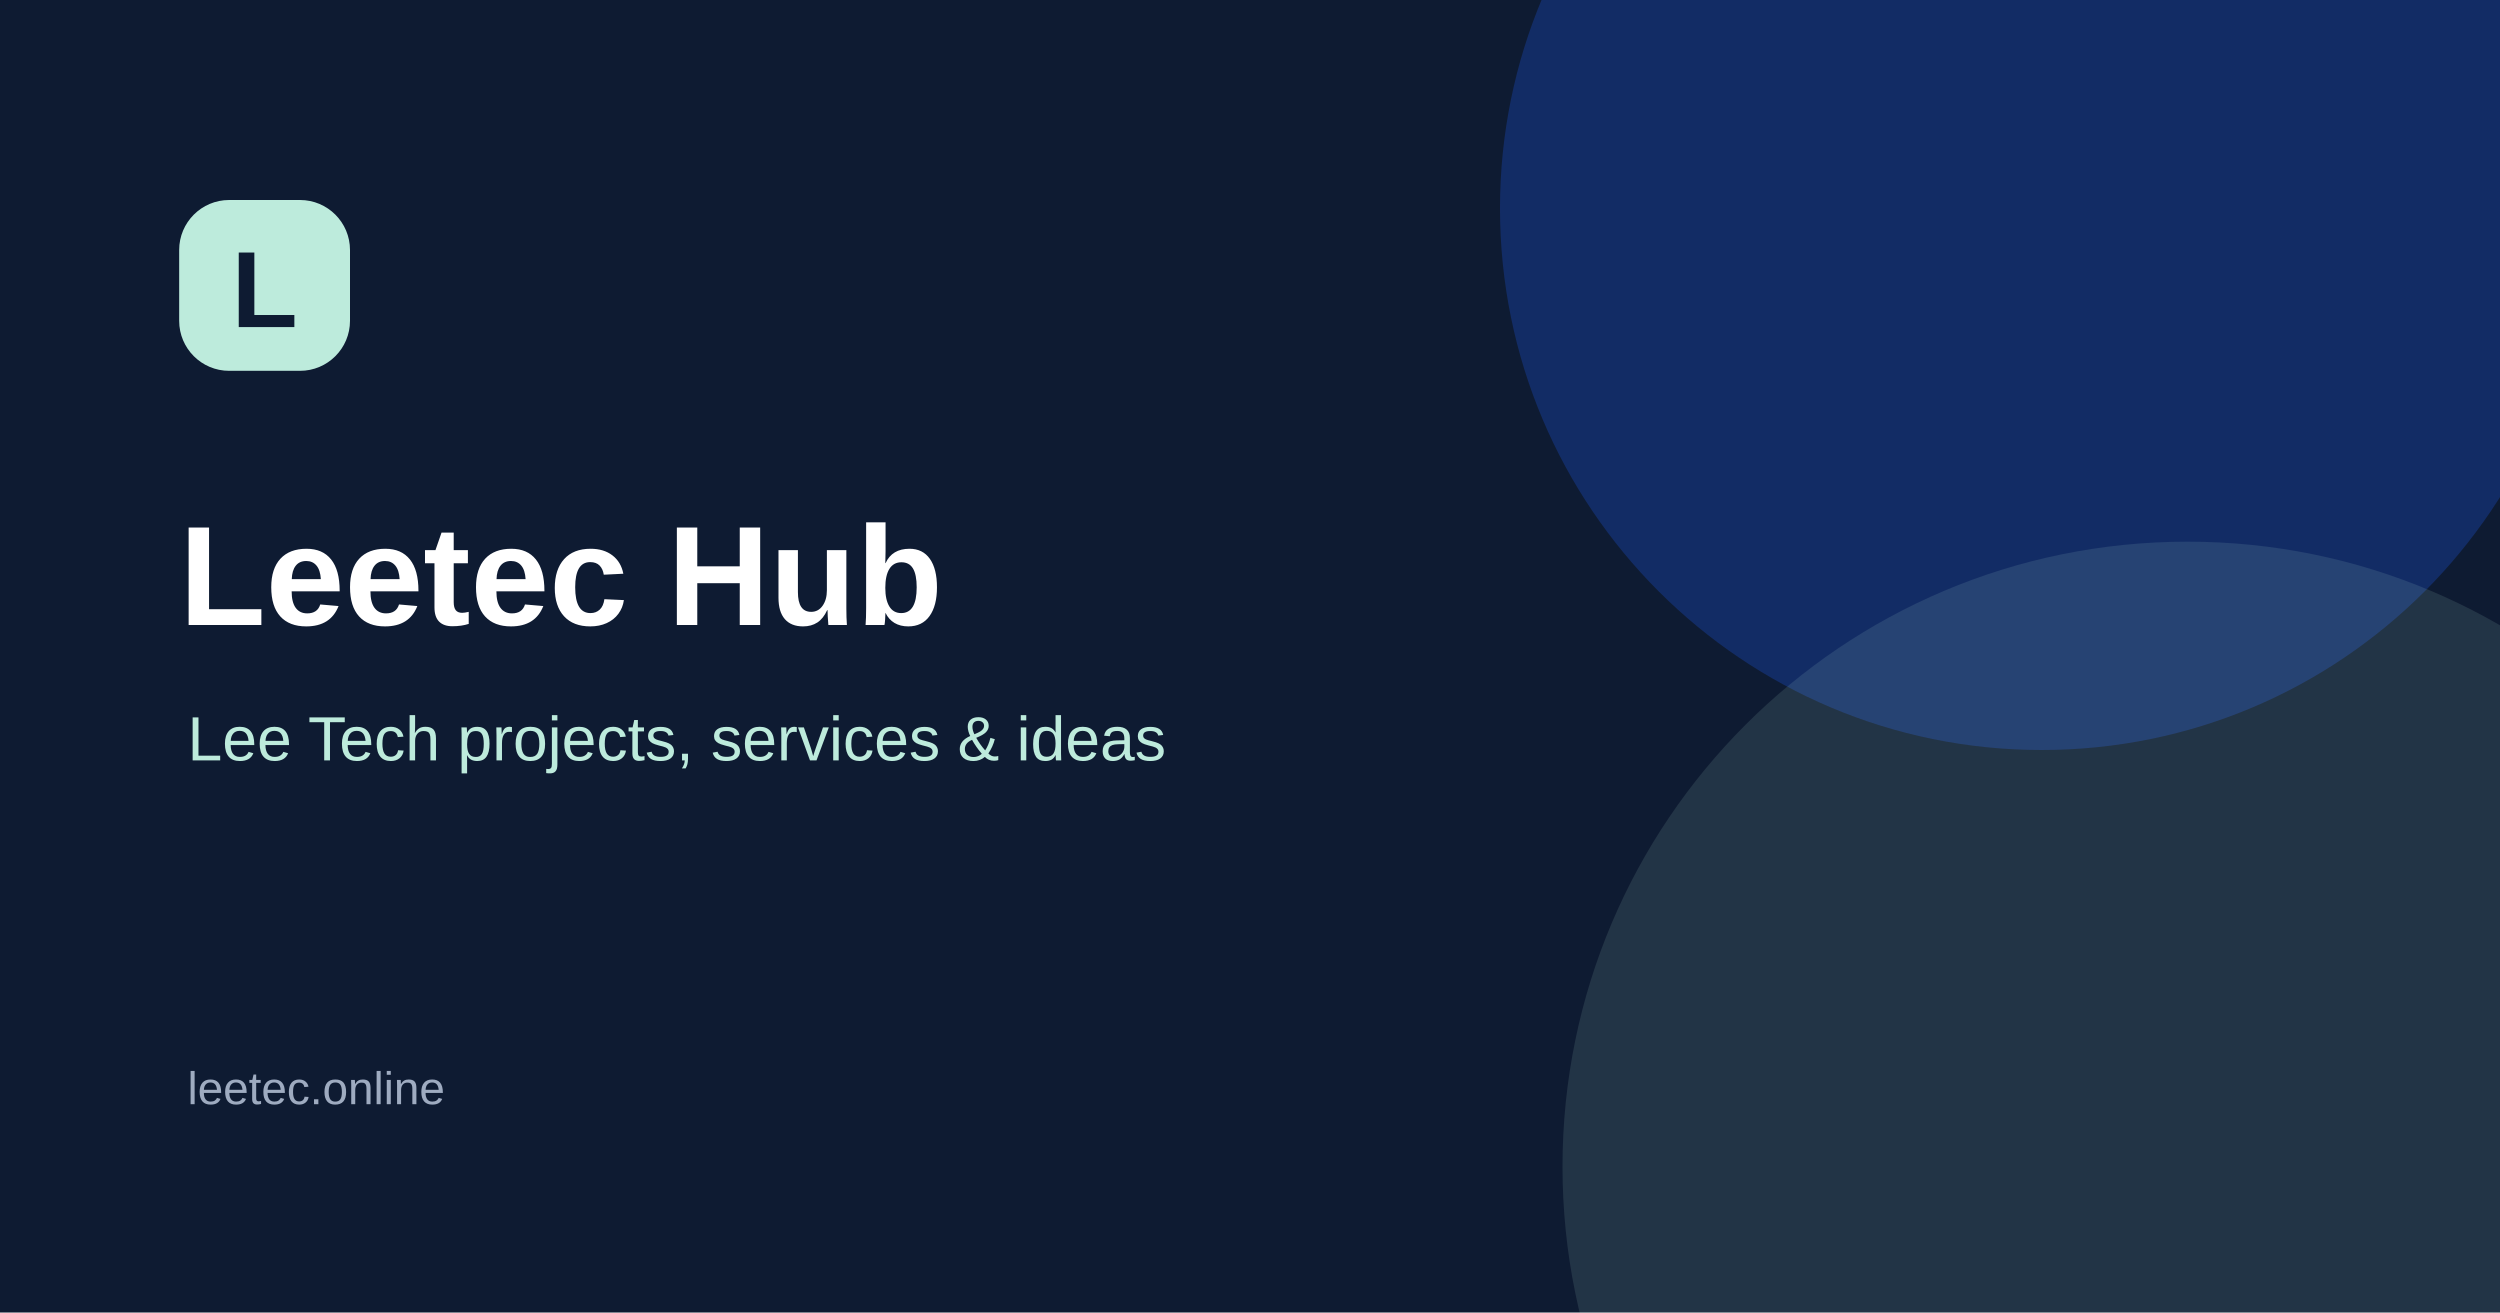
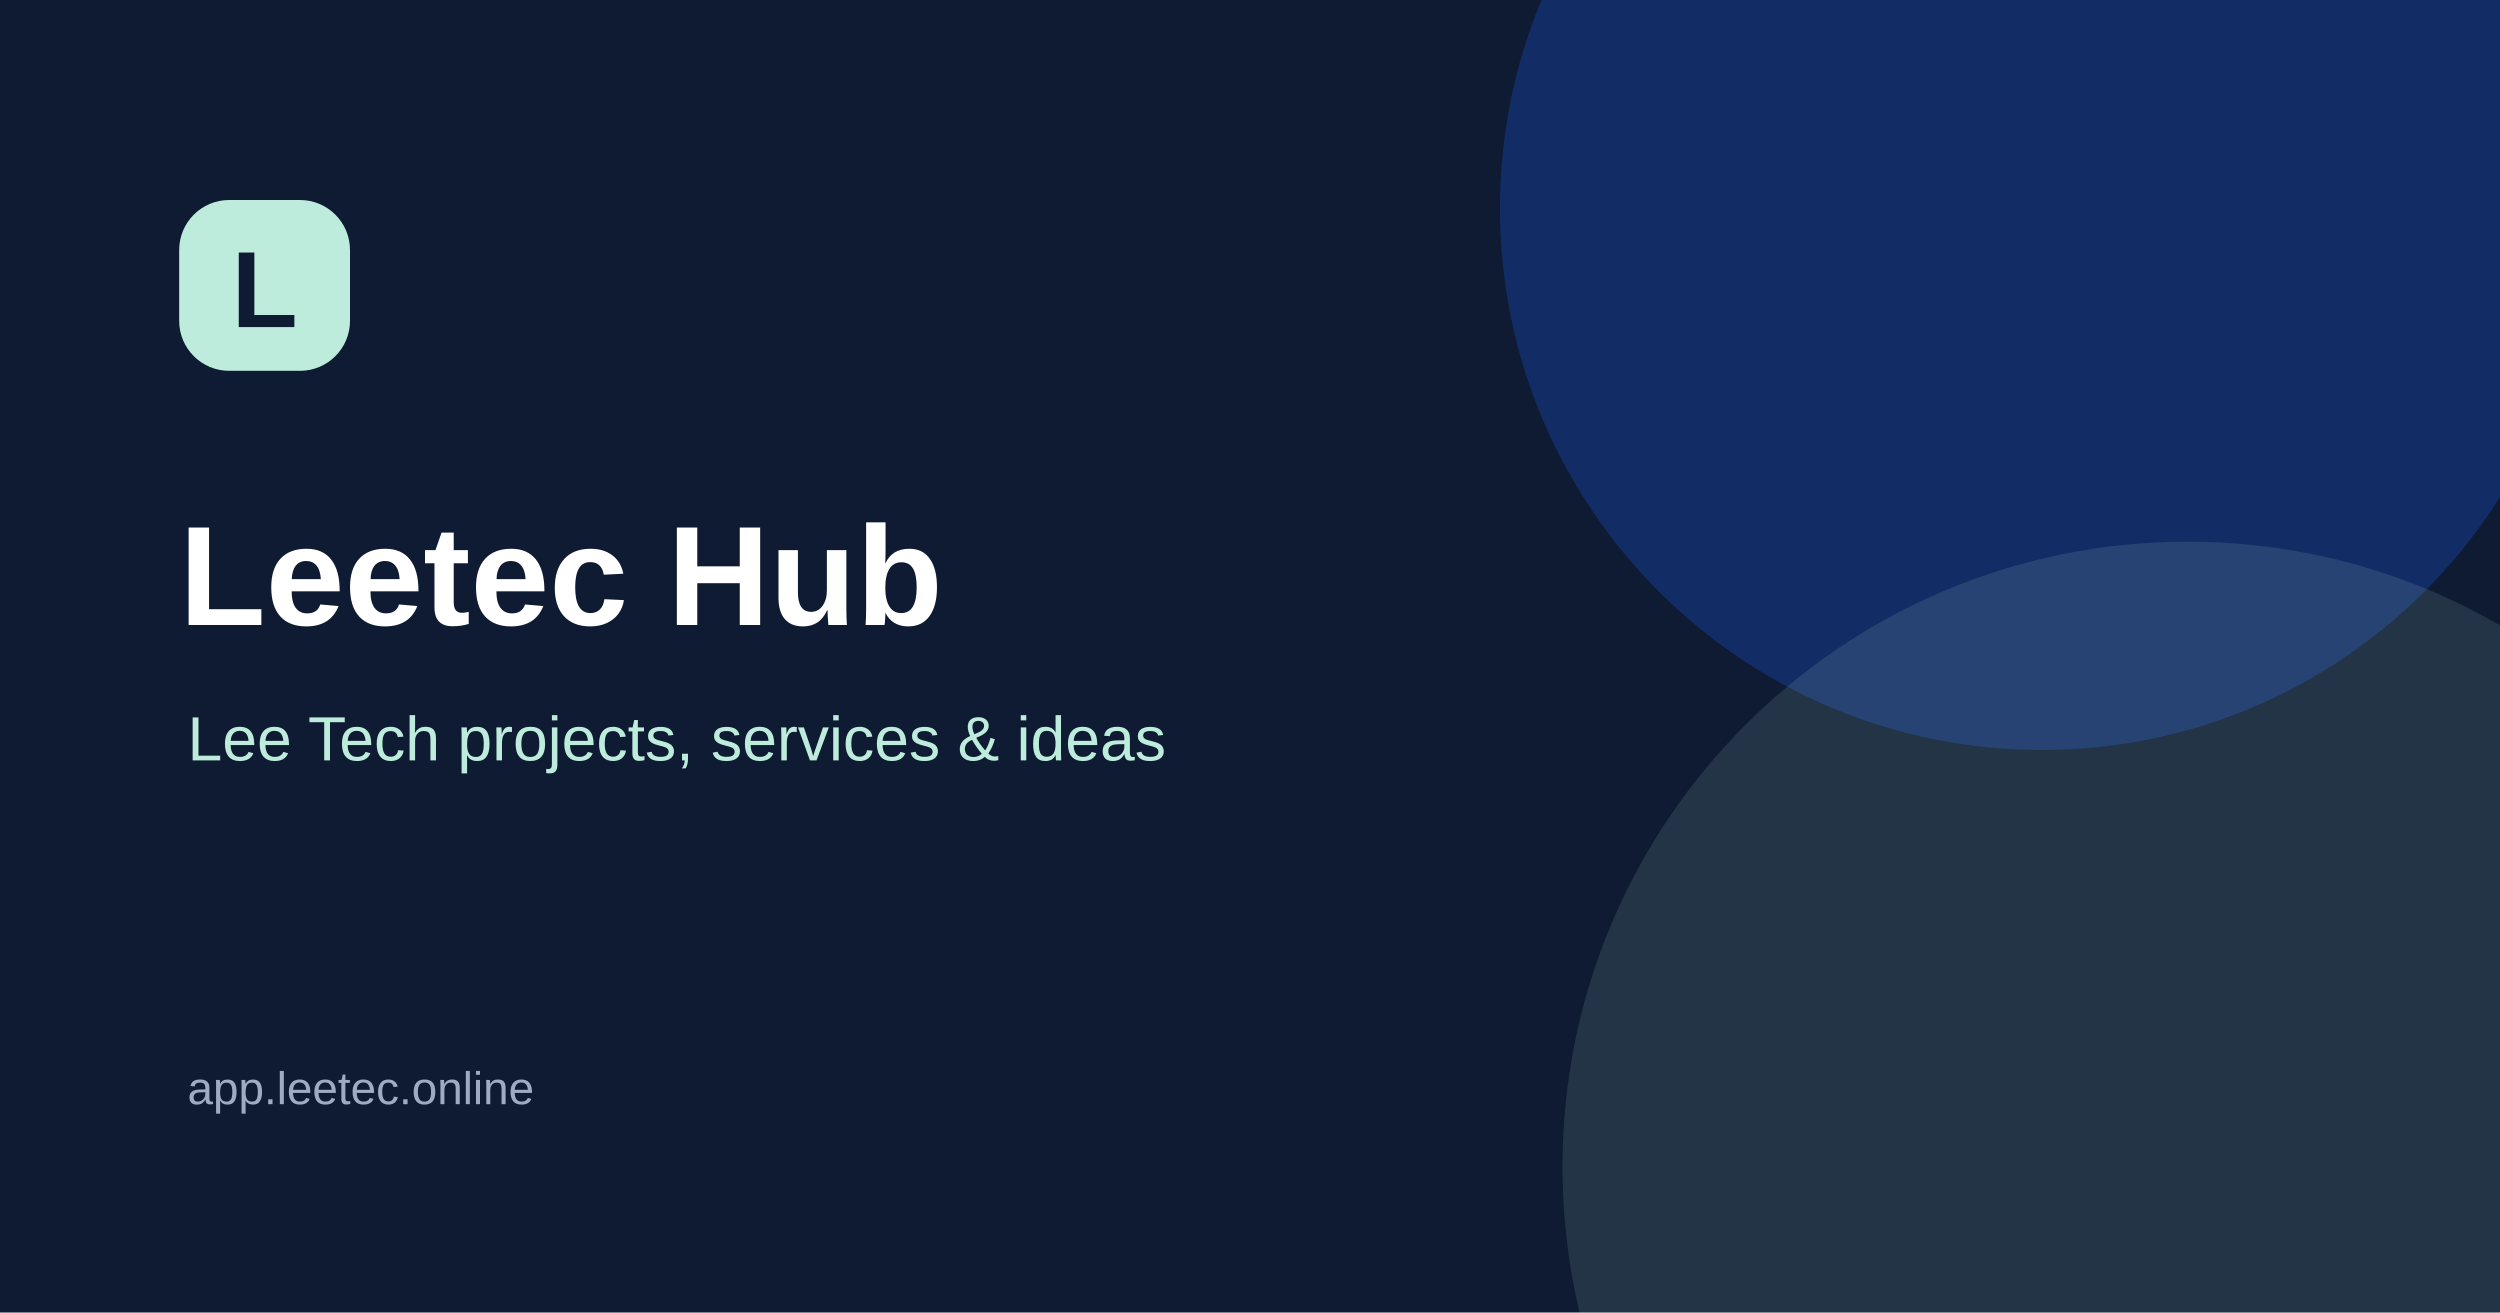
<svg xmlns="http://www.w3.org/2000/svg" width="1200" height="630" viewBox="0 0 1200 630">
  <rect width="1200" height="630" fill="#0e1b32" />
  <circle cx="980" cy="100" r="260" fill="#1f5eff" opacity=".25" />
  <circle cx="1050" cy="560" r="300" fill="#bdebdc" opacity=".12" />
  <rect x="86" y="96" width="82" height="82" rx="24" fill="#bdebdc" />
  <text x="127" y="157" text-anchor="middle" font-family="Arial,sans-serif" font-size="52" font-weight="700" fill="#0e1b32">L</text>
  <text x="86" y="300" font-family="Arial,sans-serif" font-size="68" font-weight="700" fill="#fff">Leetec Hub</text>
  <text x="90" y="365" font-family="Arial,sans-serif" font-size="30" fill="#bdebdc">Lee Tech projects, services &amp; ideas</text>
-   <text x="90" y="530" font-family="Arial,sans-serif" font-size="22" fill="#9eabc0">leetec.online</text>
+   <text x="90" y="530" font-family="Arial,sans-serif" font-size="22" fill="#9eabc0">app.leetec.online</text>
</svg>
